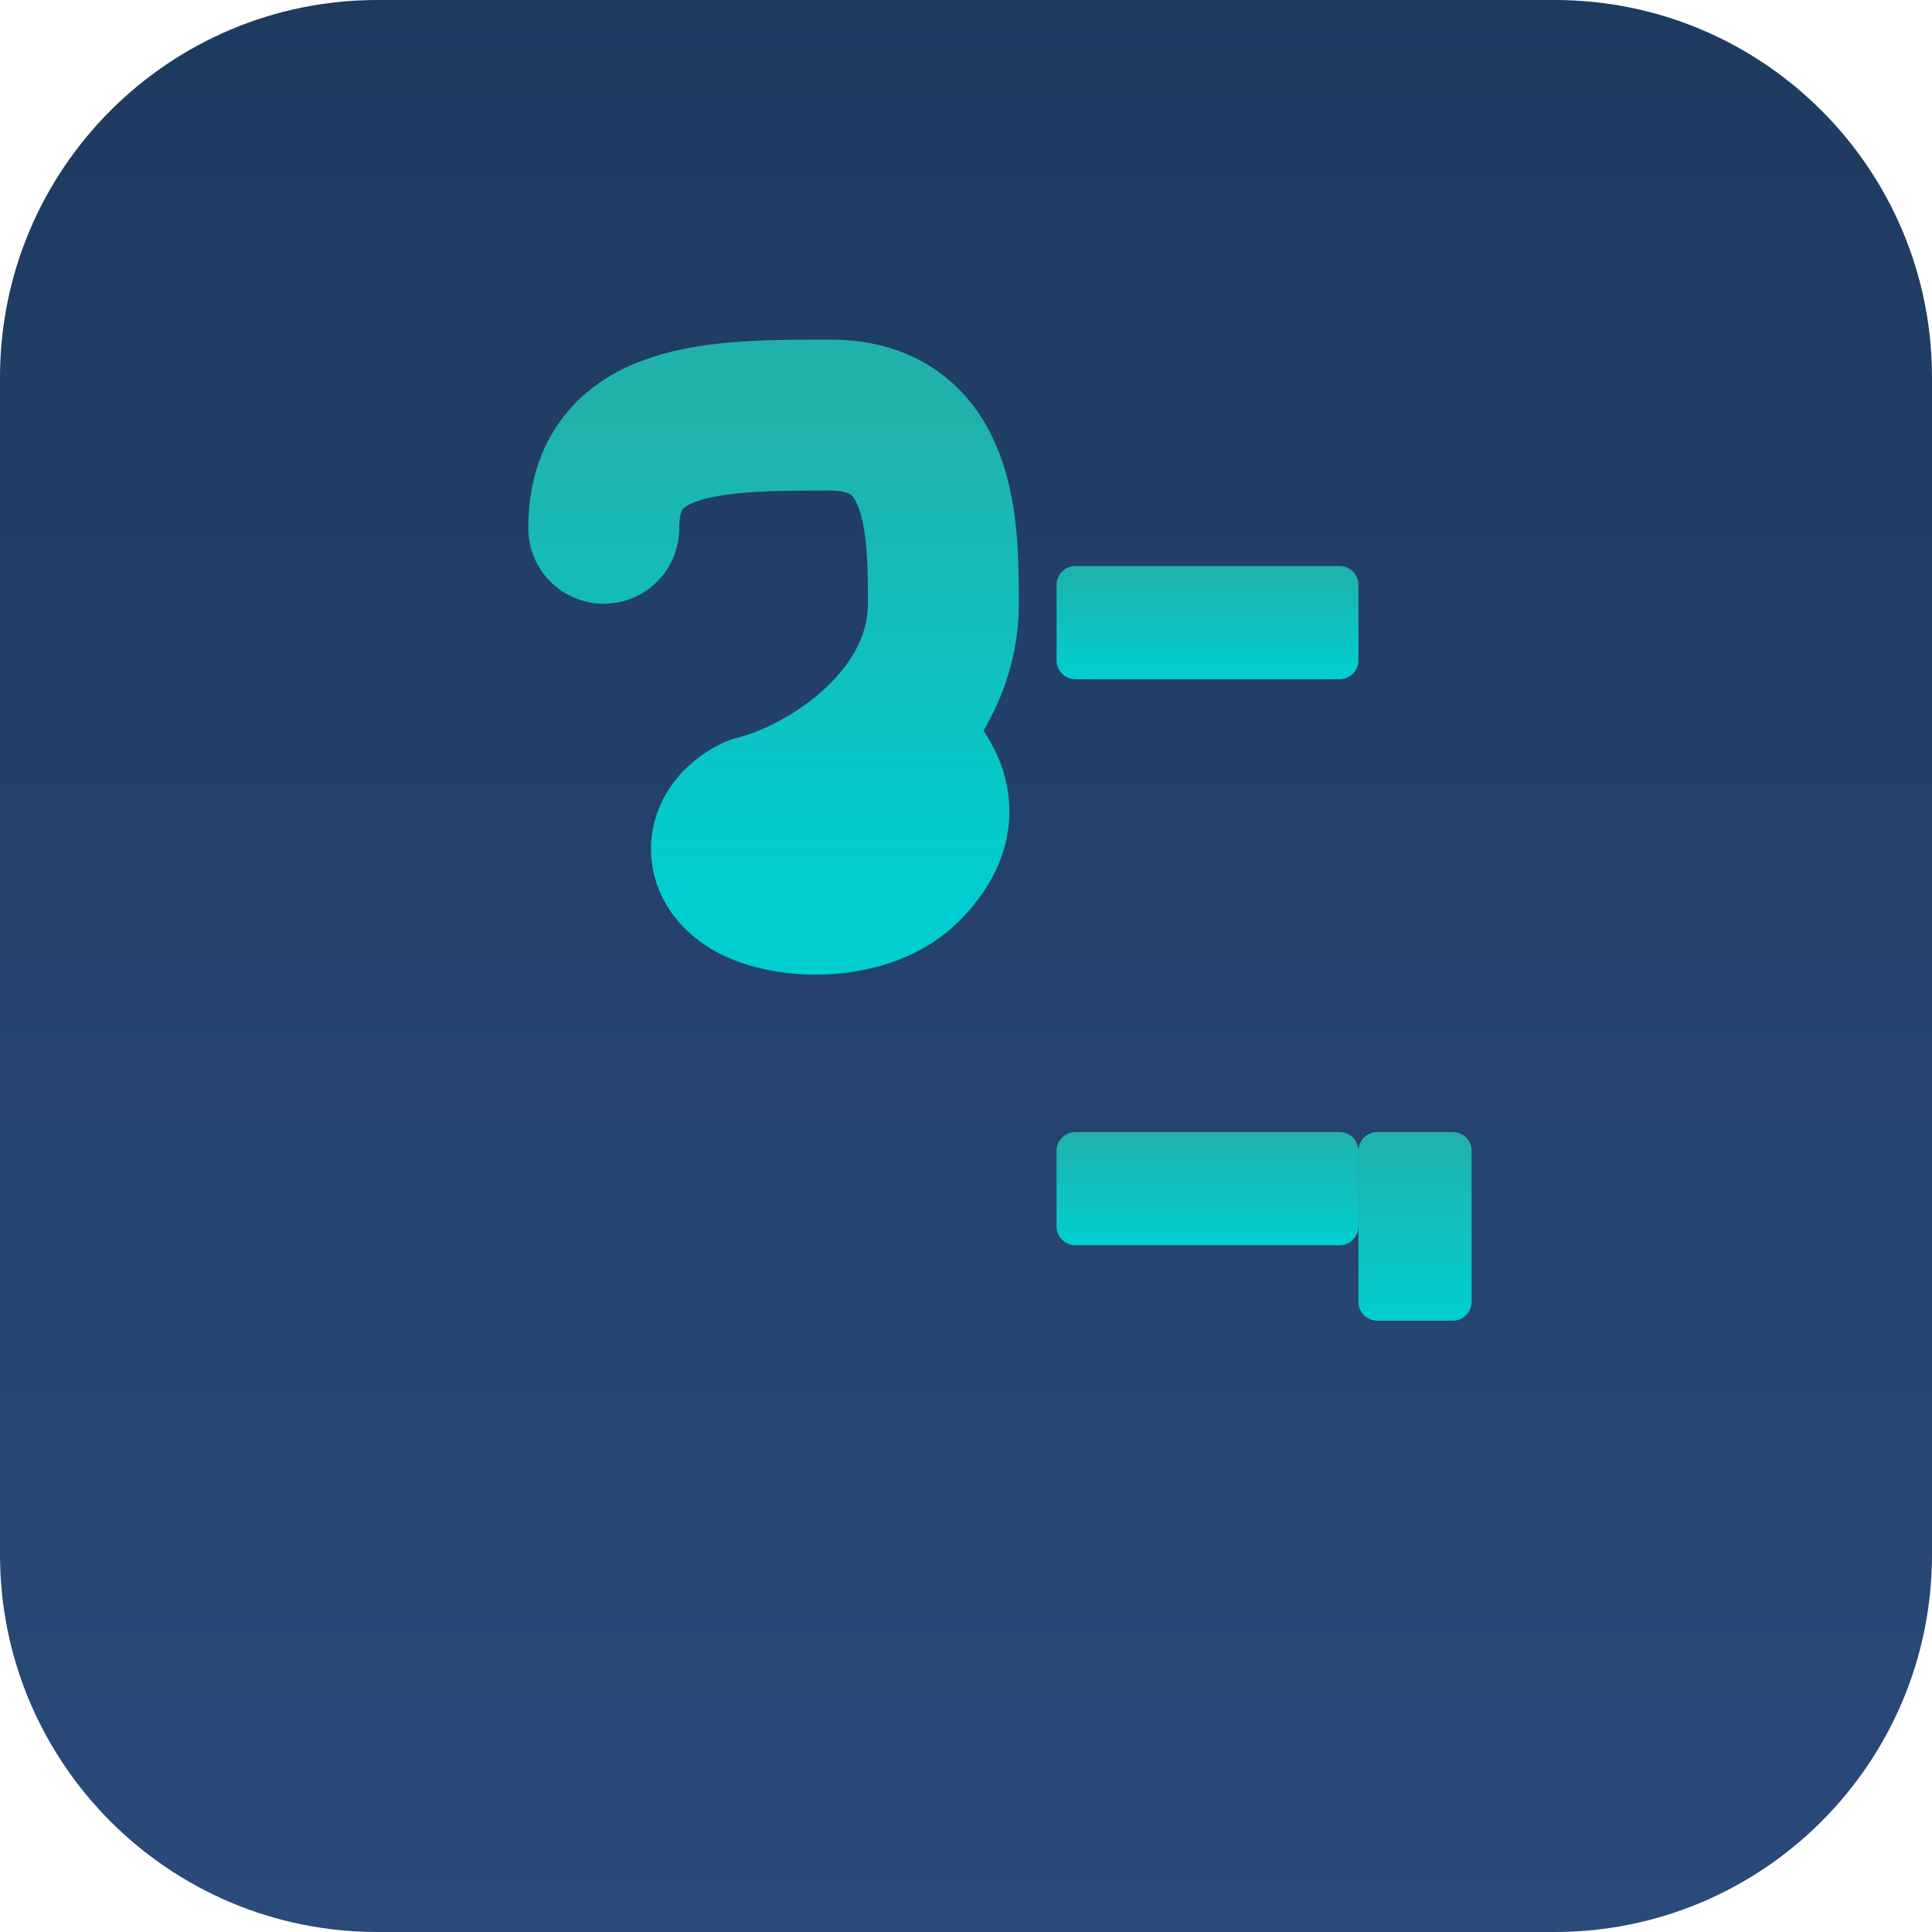
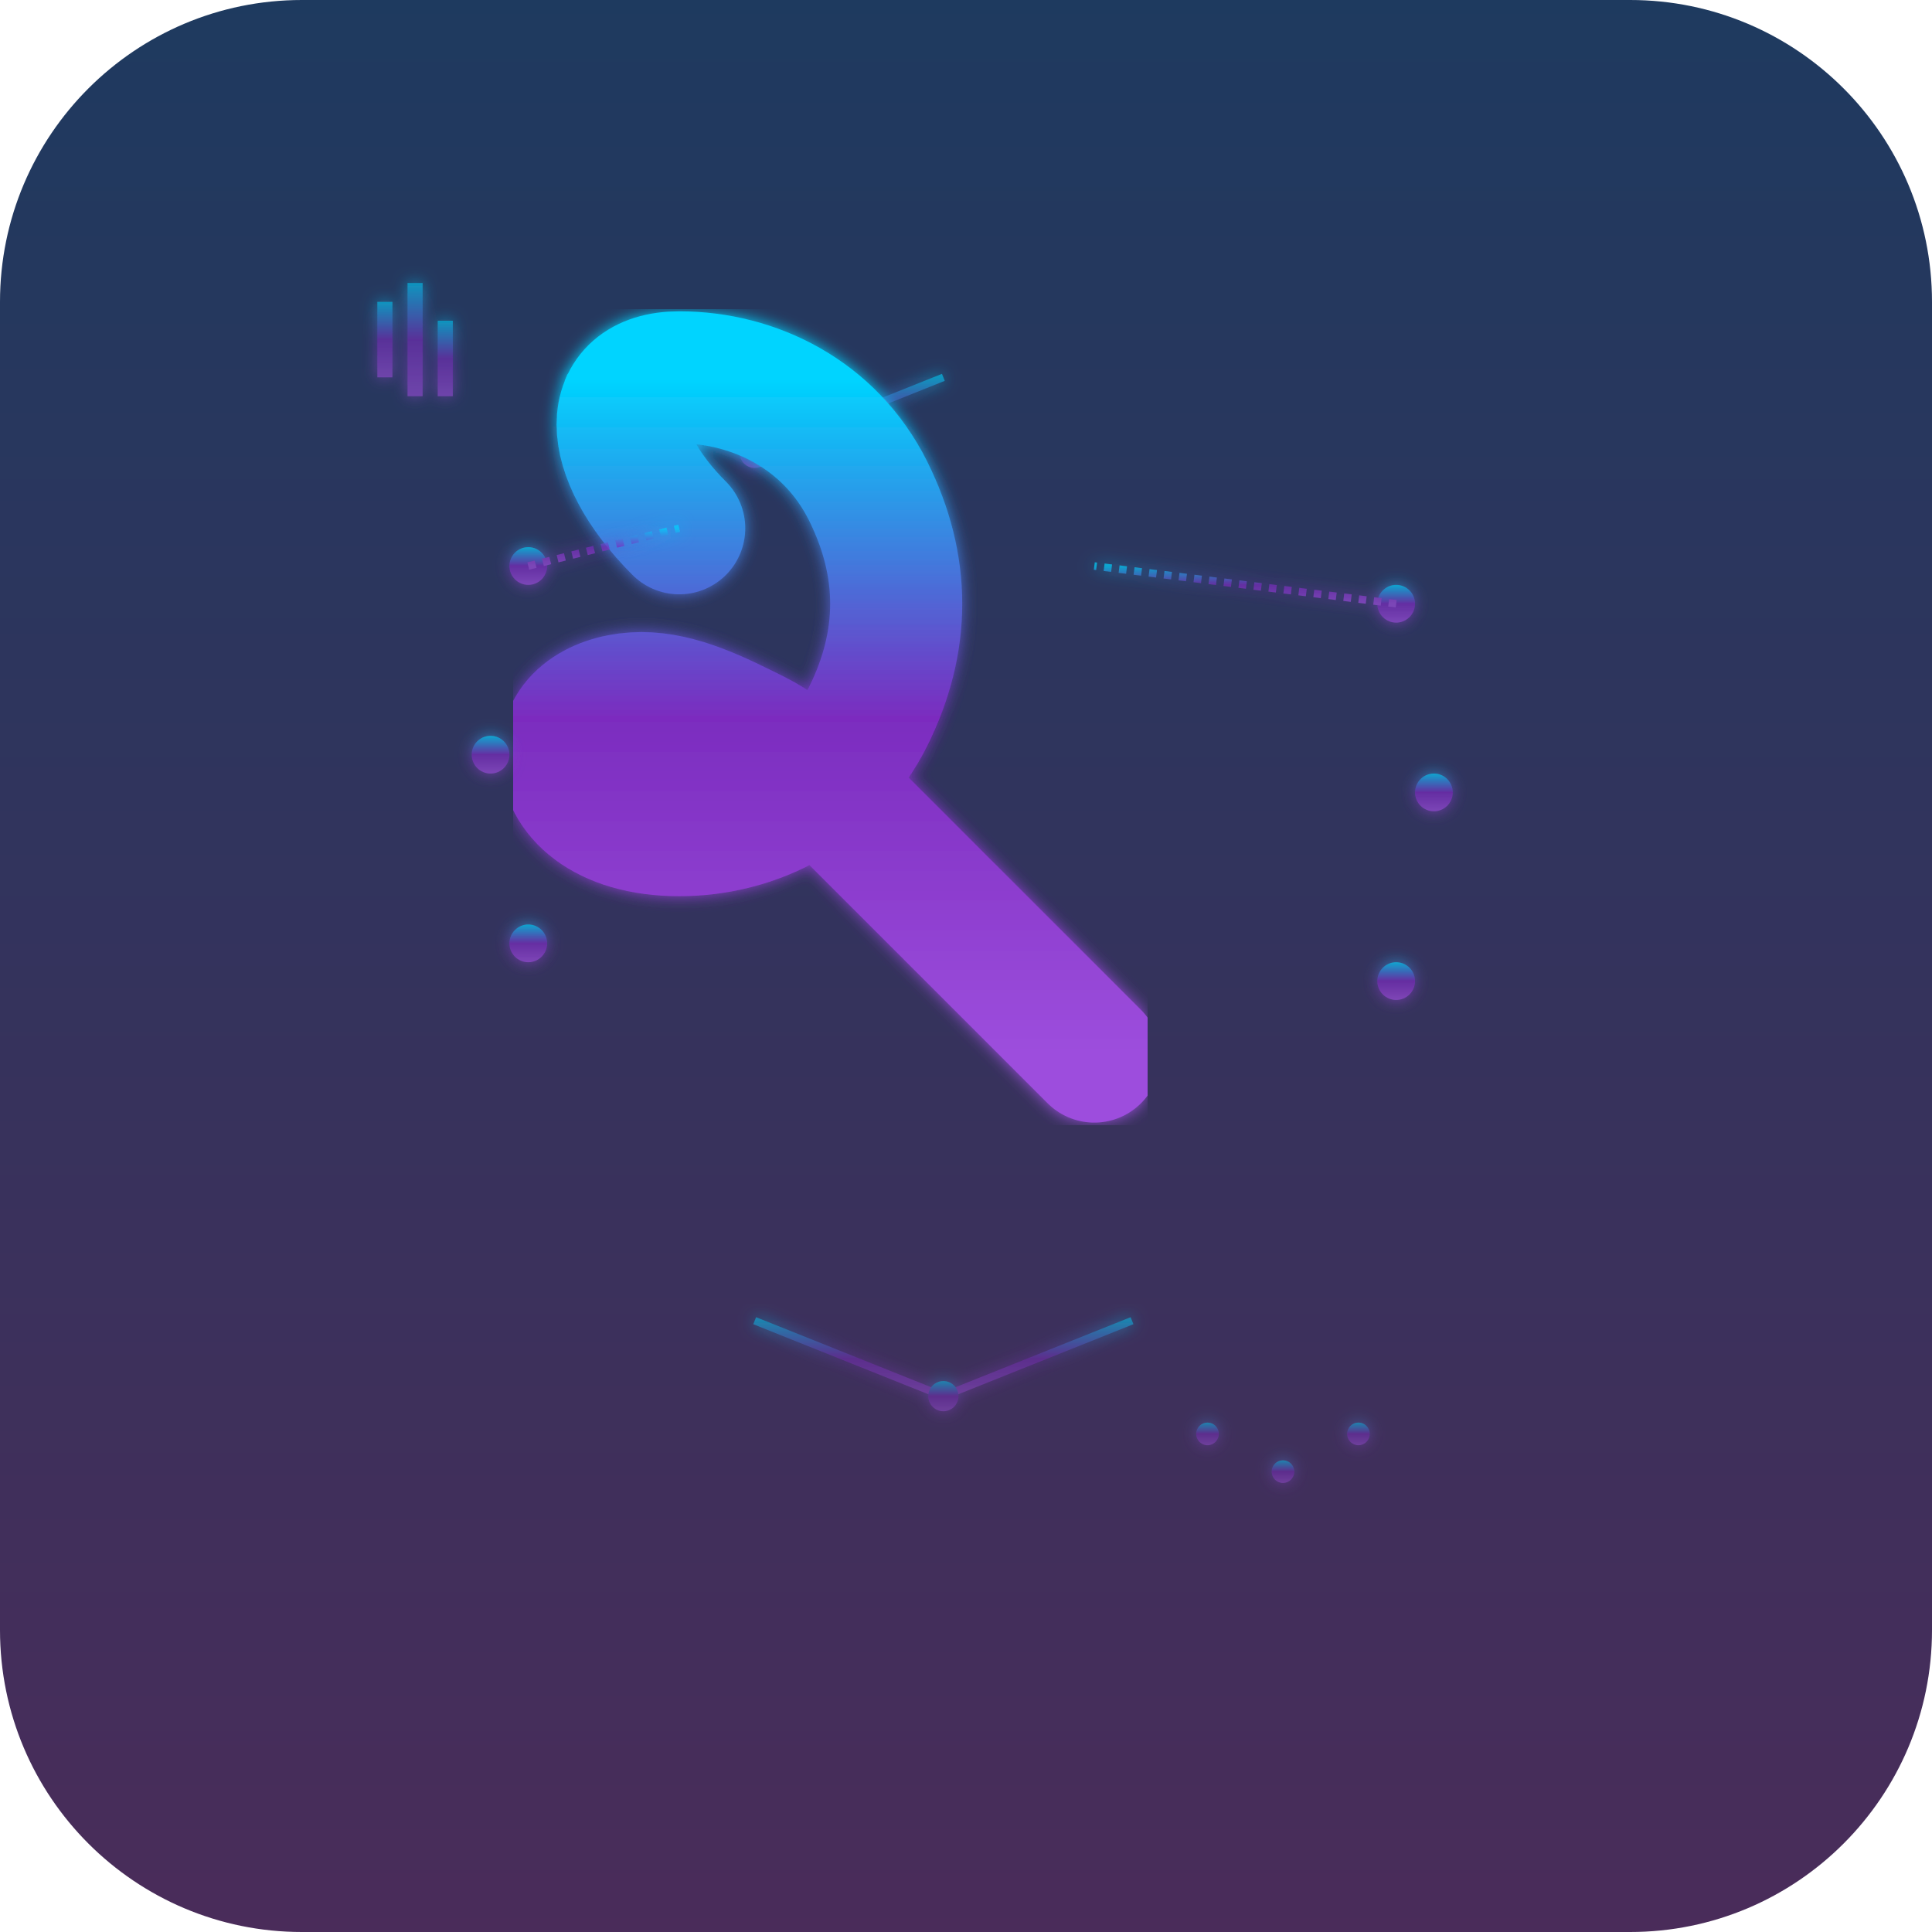
<svg xmlns="http://www.w3.org/2000/svg" viewBox="0 0 512 512" width="512" height="512">
  <defs>
    <linearGradient id="bgGradient" x1="0%" y1="0%" x2="0%" y2="100%">
      <stop offset="0%" style="stop-color:#1e3a5f;stop-opacity:1" />
-       <stop offset="100%" style="stop-color:#2a4a7a;stop-opacity:1" />
+       <stop offset="100%" style="stop-color:#4a2c5a;stop-opacity:1" />
    </linearGradient>
-     <linearGradient id="slGradient" x1="0%" y1="0%" x2="0%" y2="100%">
-       <stop offset="0%" style="stop-color:#20b2aa;stop-opacity:1" />
-       <stop offset="100%" style="stop-color:#00ced1;stop-opacity:1" />
+     <linearGradient id="sGradient" x1="0%" y1="0%" x2="0%" y2="100%">
+       <stop offset="0%" style="stop-color:#00d4ff;stop-opacity:1" />
+       <stop offset="50%" style="stop-color:#7b2cbf;stop-opacity:1" />
+       <stop offset="100%" style="stop-color:#9d4edd;stop-opacity:1" />
    </linearGradient>
+     <filter id="glow">
+       <feGaussianBlur stdDeviation="2" result="coloredBlur" />
+       <feMerge>
+         <feMergeNode in="coloredBlur" />
+         <feMergeNode in="SourceGraphic" />
+       </feMerge>
+     </filter>
  </defs>
-   <rect x="0" y="0" width="512" height="512" rx="100" ry="100" fill="url(#bgGradient)" />
-   <path d="M 160 140             C 160 110, 190 110, 220 110            C 250 110, 250 140, 250 160            C 250 190, 220 210, 200 215            C 190 220, 190 230, 200 235            C 210 240, 230 240, 240 230            C 250 220, 250 210, 240 200" stroke="url(#slGradient)" stroke-width="40" fill="none" stroke-linecap="round" stroke-linejoin="round" />
-   <rect x="280" y="150" width="80" height="30" rx="5" fill="url(#slGradient)" />
-   <rect x="280" y="300" width="80" height="30" rx="5" fill="url(#slGradient)" />
-   <rect x="360" y="300" width="30" height="50" rx="5" fill="url(#slGradient)" />
+   <rect x="0" y="0" width="512" height="512" rx="80" ry="80" fill="url(#bgGradient)" />
+   <g opacity="0.6" filter="url(#glow)">
+     <line x1="150" y1="100" x2="200" y2="120" stroke="url(#sGradient)" stroke-width="2" />
+     <line x1="200" y1="120" x2="250" y2="100" stroke="url(#sGradient)" stroke-width="2" />
+     <circle cx="200" cy="120" r="4" fill="url(#sGradient)" />
+     <rect x="100" y="80" width="4" height="20" fill="url(#sGradient)" />
+     <rect x="108" y="75" width="4" height="30" fill="url(#sGradient)" />
+     <rect x="116" y="85" width="4" height="20" fill="url(#sGradient)" />
+   </g>
+   <path d="M 180 140             C 160 120, 160 100, 180 100            C 200 100, 220 110, 230 130            C 240 150, 240 170, 230 190            C 220 210, 200 220, 180 220            C 160 220, 150 210, 150 200            C 150 190, 160 185, 170 185            C 180 185, 190 190, 200 195            C 210 200, 220 210, 230 220            C 240 230, 250 240, 260 250            C 270 260, 280 270, 290 280" stroke="url(#sGradient)" stroke-width="35" fill="none" stroke-linecap="round" stroke-linejoin="round" filter="url(#glow)" />
+   <g opacity="0.7" filter="url(#glow)">
+     <circle cx="140" cy="150" r="5" fill="url(#sGradient)" />
+     <circle cx="130" cy="200" r="5" fill="url(#sGradient)" />
+     <circle cx="140" cy="250" r="5" fill="url(#sGradient)" />
+     <circle cx="370" cy="160" r="5" fill="url(#sGradient)" />
+     <circle cx="380" cy="210" r="5" fill="url(#sGradient)" />
+     <circle cx="370" cy="260" r="5" fill="url(#sGradient)" />
+     <line x1="140" y1="150" x2="180" y2="140" stroke="url(#sGradient)" stroke-width="2" stroke-dasharray="2,2" />
+     <line x1="130" y1="200" x2="200" y2="200" stroke="url(#sGradient)" stroke-width="2" stroke-dasharray="2,2" />
+     <line x1="140" y1="250" x2="230" y2="250" stroke="url(#sGradient)" stroke-width="2" stroke-dasharray="2,2" />
+     <line x1="370" y1="160" x2="290" y2="150" stroke="url(#sGradient)" stroke-width="2" stroke-dasharray="2,2" />
+     <line x1="380" y1="210" x2="280" y2="210" stroke="url(#sGradient)" stroke-width="2" stroke-dasharray="2,2" />
+     <line x1="370" y1="260" x2="270" y2="260" stroke="url(#sGradient)" stroke-width="2" stroke-dasharray="2,2" />
+   </g>
+   <g opacity="0.5" filter="url(#glow)">
+     <line x1="200" y1="350" x2="250" y2="370" stroke="url(#sGradient)" stroke-width="2" />
+     <line x1="250" y1="370" x2="300" y2="350" stroke="url(#sGradient)" stroke-width="2" />
+     <circle cx="250" cy="370" r="4" fill="url(#sGradient)" />
+     <circle cx="320" cy="380" r="3" fill="url(#sGradient)" />
+     <circle cx="340" cy="390" r="3" fill="url(#sGradient)" />
+     <circle cx="360" cy="380" r="3" fill="url(#sGradient)" />
+   </g>
</svg>
